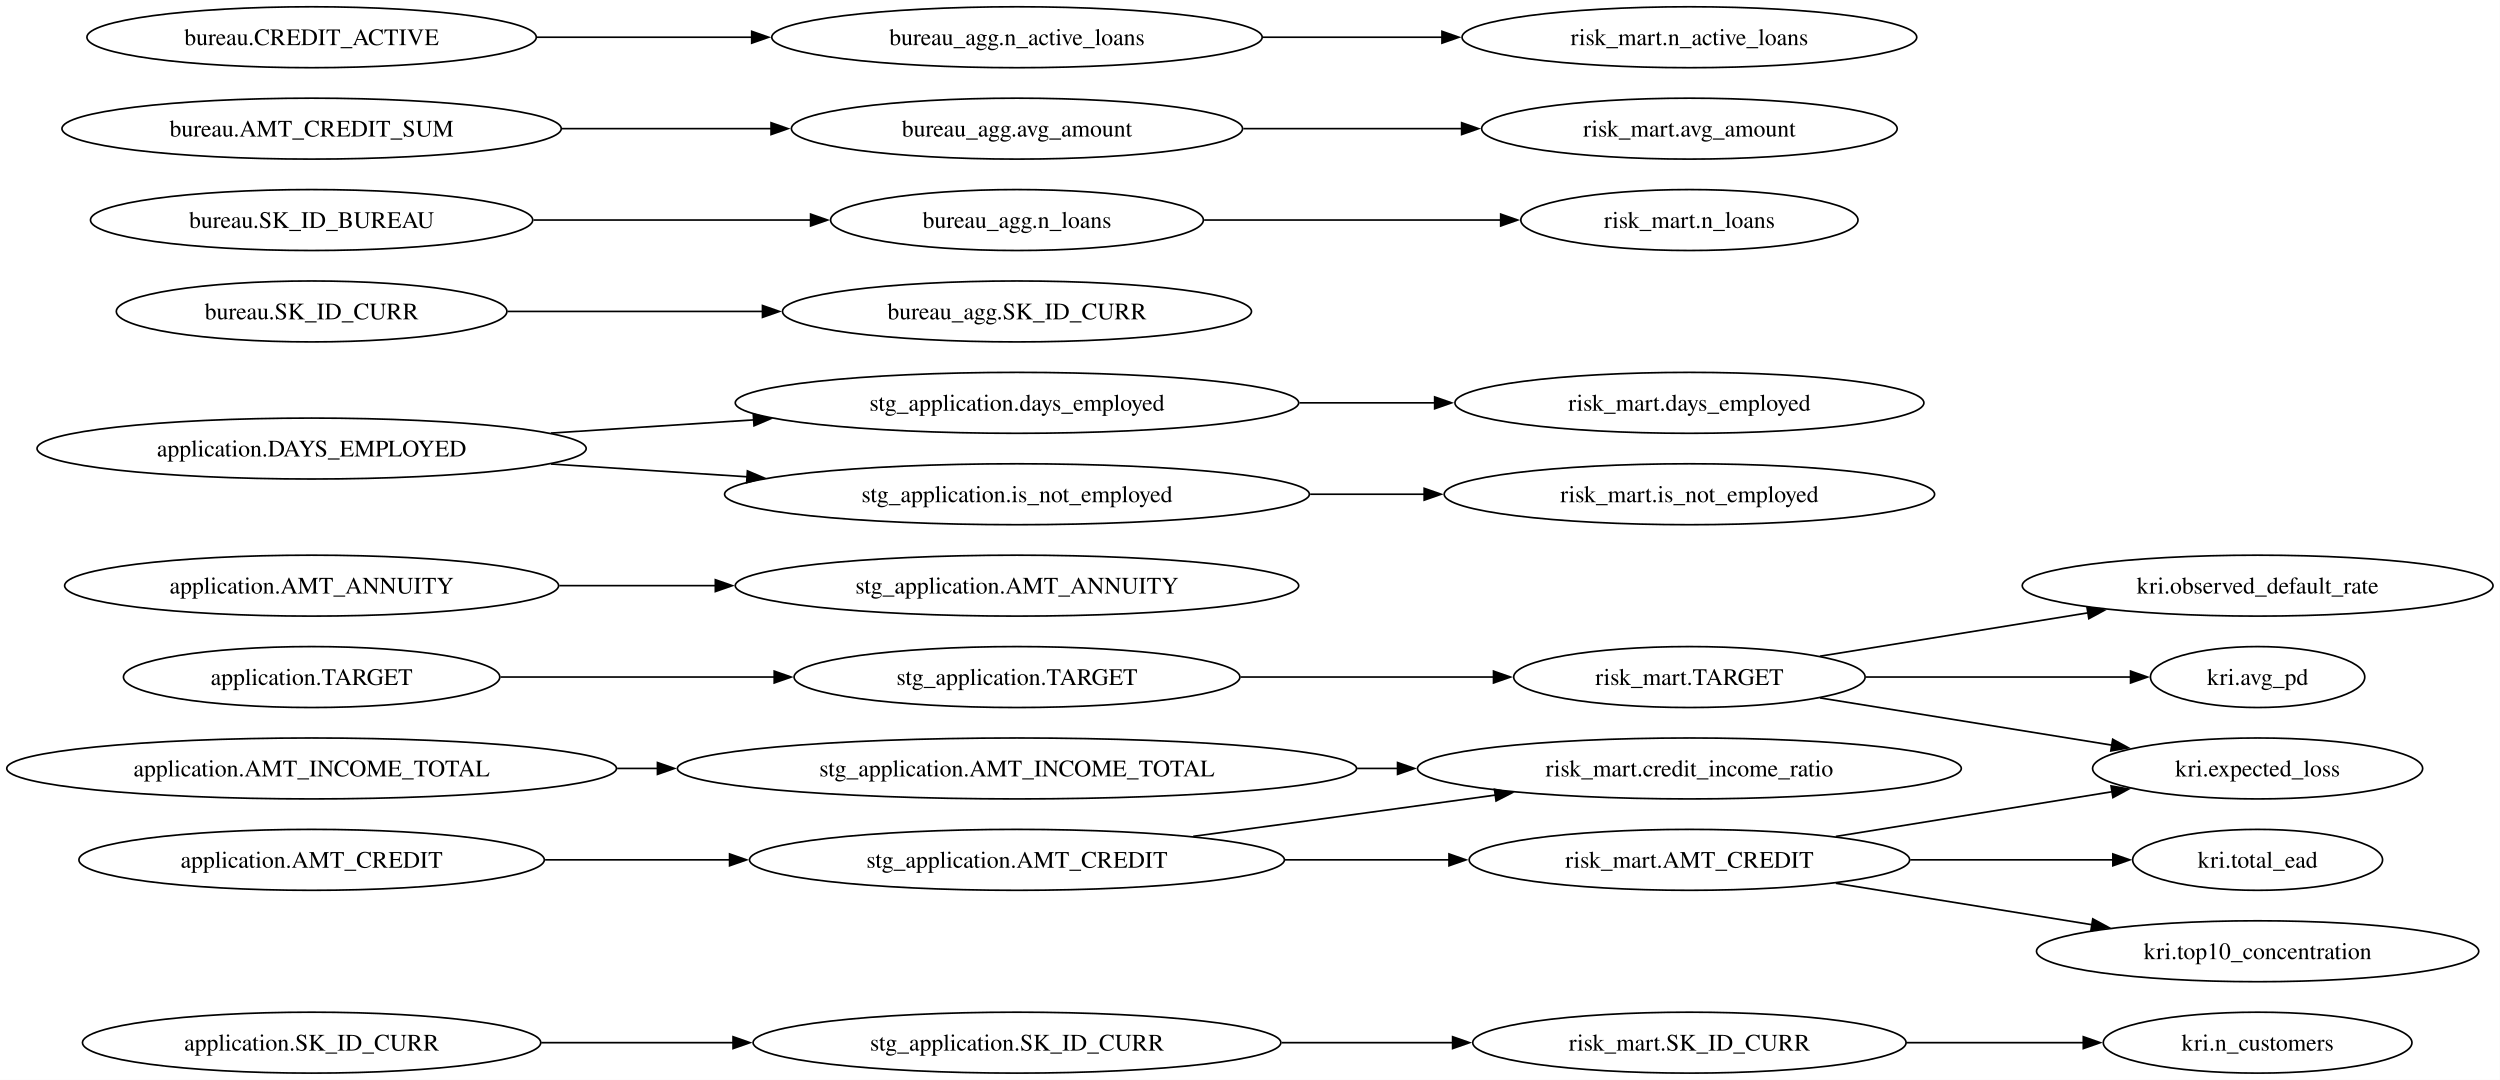
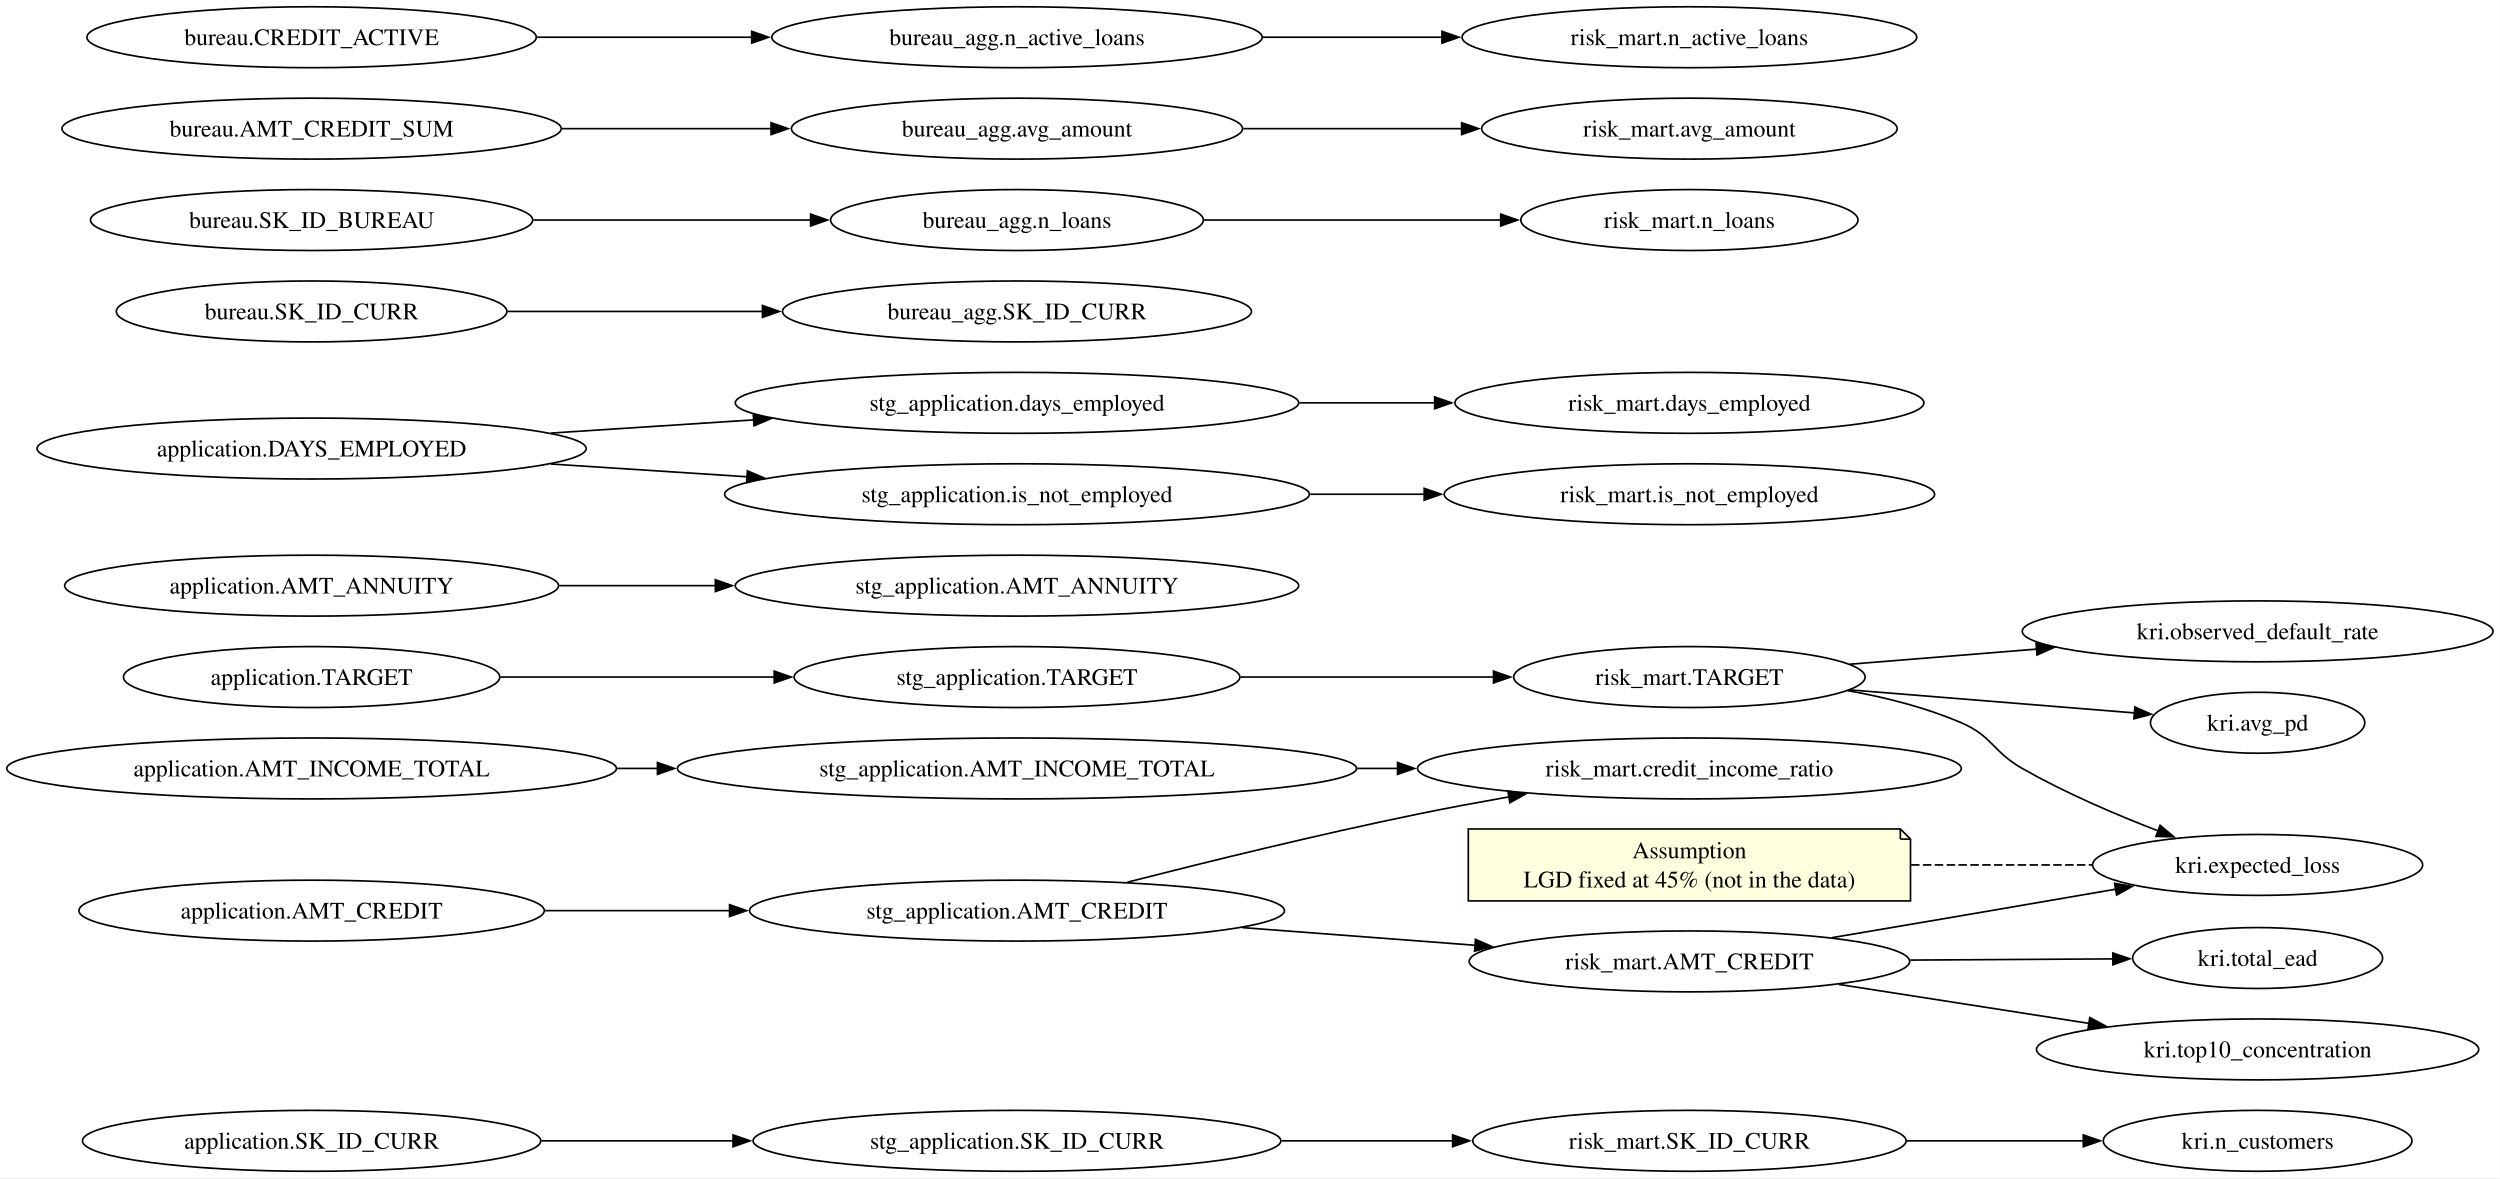
- <svg xmlns="http://www.w3.org/2000/svg" xmlns:xlink="http://www.w3.org/1999/xlink" width="1477pt" height="638pt" viewBox="0.00 0.00 1477.00 638.00">
-   <g id="graph0" class="graph" transform="scale(1 1) rotate(0) translate(4 634)">
-     <polygon fill="white" stroke="none" points="-4,4 -4,-634 1472.87,-634 1472.87,4 -4,4" />
+ <svg xmlns="http://www.w3.org/2000/svg" xmlns:xlink="http://www.w3.org/1999/xlink" width="1477pt" height="696pt" viewBox="0.00 0.00 1477.00 696.00">
+   <g id="graph0" class="graph" transform="scale(1 1) rotate(0) translate(4 692)">
+     <polygon fill="white" stroke="none" points="-4,4 -4,-692 1472.87,-692 1472.87,4 -4,4" />
    <g id="node1" class="node">
      <ellipse fill="none" stroke="black" cx="180.1" cy="-18" rx="135.39" ry="18" />
      <text xml:space="preserve" text-anchor="middle" x="180.1" y="-13.32" font-family="Times,serif" font-size="14.00">application.SK_ID_CURR</text>
    </g>
    <g id="node2" class="node">
      <ellipse fill="none" stroke="black" cx="596.83" cy="-18" rx="155.9" ry="18" />
      <text xml:space="preserve" text-anchor="middle" x="596.83" y="-13.32" font-family="Times,serif" font-size="14.00">stg_application.SK_ID_CURR</text>
    </g>
    <g id="edge1" class="edge">
      <g id="a_edge1">
        <a xlink:title="pass-through">
          <path fill="none" stroke="black" d="M315.76,-18C352.03,-18 391.7,-18 429.48,-18" />
          <polygon fill="black" stroke="black" points="429.09,-21.5 439.09,-18 429.09,-14.5 429.09,-21.5" />
        </a>
      </g>
    </g>
    <g id="node22" class="node">
      <ellipse fill="none" stroke="black" cx="994.1" cy="-18" rx="128.02" ry="18" />
      <text xml:space="preserve" text-anchor="middle" x="994.1" y="-13.32" font-family="Times,serif" font-size="14.00">risk_mart.SK_ID_CURR</text>
    </g>
    <g id="edge12" class="edge">
      <g id="a_edge12">
        <a xlink:title="pass-through (LEFT JOIN key)">
          <path fill="none" stroke="black" d="M753.2,-18C786.55,-18 821.59,-18 854.27,-18" />
          <polygon fill="black" stroke="black" points="854.21,-21.5 864.21,-18 854.21,-14.5 854.21,-21.5" />
        </a>
      </g>
    </g>
    <g id="node3" class="node">
-       <ellipse fill="none" stroke="black" cx="180.1" cy="-234" rx="111.18" ry="18" />
-       <text xml:space="preserve" text-anchor="middle" x="180.1" y="-229.32" font-family="Times,serif" font-size="14.00">application.TARGET</text>
+       <ellipse fill="none" stroke="black" cx="180.1" cy="-292" rx="111.18" ry="18" />
+       <text xml:space="preserve" text-anchor="middle" x="180.1" y="-287.32" font-family="Times,serif" font-size="14.00">application.TARGET</text>
    </g>
    <g id="node4" class="node">
-       <ellipse fill="none" stroke="black" cx="596.83" cy="-234" rx="131.7" ry="18" />
-       <text xml:space="preserve" text-anchor="middle" x="596.83" y="-229.32" font-family="Times,serif" font-size="14.00">stg_application.TARGET</text>
+       <ellipse fill="none" stroke="black" cx="596.83" cy="-292" rx="131.7" ry="18" />
+       <text xml:space="preserve" text-anchor="middle" x="596.83" y="-287.32" font-family="Times,serif" font-size="14.00">stg_application.TARGET</text>
    </g>
    <g id="edge2" class="edge">
      <g id="a_edge2">
        <a xlink:title="pass-through">
-           <path fill="none" stroke="black" d="M291.7,-234C341.43,-234 400.74,-234 453.72,-234" />
-           <polygon fill="black" stroke="black" points="453.41,-237.5 463.41,-234 453.41,-230.5 453.41,-237.5" />
+           <path fill="none" stroke="black" d="M291.7,-292C341.43,-292 400.74,-292 453.72,-292" />
+           <polygon fill="black" stroke="black" points="453.41,-295.5 463.41,-292 453.41,-288.5 453.41,-295.5" />
        </a>
      </g>
    </g>
    <g id="node23" class="node">
-       <ellipse fill="none" stroke="black" cx="994.1" cy="-234" rx="103.82" ry="18" />
-       <text xml:space="preserve" text-anchor="middle" x="994.1" y="-229.32" font-family="Times,serif" font-size="14.00">risk_mart.TARGET</text>
+       <ellipse fill="none" stroke="black" cx="994.1" cy="-292" rx="103.82" ry="18" />
+       <text xml:space="preserve" text-anchor="middle" x="994.1" y="-287.32" font-family="Times,serif" font-size="14.00">risk_mart.TARGET</text>
    </g>
    <g id="edge13" class="edge">
      <g id="a_edge13">
        <a xlink:title="pass-through">
-           <path fill="none" stroke="black" d="M728.9,-234C777.27,-234 831.67,-234 878.47,-234" />
-           <polygon fill="black" stroke="black" points="878.37,-237.5 888.37,-234 878.37,-230.5 878.37,-237.5" />
+           <path fill="none" stroke="black" d="M728.9,-292C777.27,-292 831.67,-292 878.47,-292" />
+           <polygon fill="black" stroke="black" points="878.37,-295.5 888.37,-292 878.37,-288.5 878.37,-295.5" />
        </a>
      </g>
    </g>
    <g id="node5" class="node">
-       <ellipse fill="none" stroke="black" cx="180.1" cy="-180" rx="180.1" ry="18" />
-       <text xml:space="preserve" text-anchor="middle" x="180.1" y="-175.32" font-family="Times,serif" font-size="14.00">application.AMT_INCOME_TOTAL</text>
+       <ellipse fill="none" stroke="black" cx="180.1" cy="-238" rx="180.1" ry="18" />
+       <text xml:space="preserve" text-anchor="middle" x="180.1" y="-233.32" font-family="Times,serif" font-size="14.00">application.AMT_INCOME_TOTAL</text>
    </g>
    <g id="node6" class="node">
-       <ellipse fill="none" stroke="black" cx="596.83" cy="-180" rx="200.62" ry="18" />
-       <text xml:space="preserve" text-anchor="middle" x="596.83" y="-175.32" font-family="Times,serif" font-size="14.00">stg_application.AMT_INCOME_TOTAL</text>
+       <ellipse fill="none" stroke="black" cx="596.83" cy="-238" rx="200.62" ry="18" />
+       <text xml:space="preserve" text-anchor="middle" x="596.83" y="-233.32" font-family="Times,serif" font-size="14.00">stg_application.AMT_INCOME_TOTAL</text>
    </g>
    <g id="edge3" class="edge">
      <g id="a_edge3">
        <a xlink:title="pass-through">
-           <path fill="none" stroke="black" d="M360.6,-180C368.56,-180 376.58,-180 384.6,-180" />
-           <polygon fill="black" stroke="black" points="384.43,-183.5 394.43,-180 384.43,-176.5 384.43,-183.5" />
+           <path fill="none" stroke="black" d="M360.6,-238C368.56,-238 376.58,-238 384.6,-238" />
+           <polygon fill="black" stroke="black" points="384.43,-241.5 394.43,-238 384.43,-234.5 384.43,-241.5" />
        </a>
      </g>
    </g>
    <g id="node27" class="node">
-       <ellipse fill="none" stroke="black" cx="994.1" cy="-180" rx="160.64" ry="18" />
-       <text xml:space="preserve" text-anchor="middle" x="994.1" y="-175.32" font-family="Times,serif" font-size="14.00">risk_mart.credit_income_ratio</text>
+       <ellipse fill="none" stroke="black" cx="994.1" cy="-238" rx="160.64" ry="18" />
+       <text xml:space="preserve" text-anchor="middle" x="994.1" y="-233.32" font-family="Times,serif" font-size="14.00">risk_mart.credit_income_ratio</text>
    </g>
    <g id="edge18" class="edge">
      <g id="a_edge18">
        <a xlink:title="AMT_CREDIT / NULLIF(AMT_INCOME_TOTAL, 0)">
-           <path fill="none" stroke="black" d="M797.78,-180C805.85,-180 813.91,-180 821.92,-180" />
-           <polygon fill="black" stroke="black" points="821.68,-183.5 831.68,-180 821.68,-176.5 821.68,-183.5" />
+           <path fill="none" stroke="black" d="M797.78,-238C805.85,-238 813.91,-238 821.92,-238" />
+           <polygon fill="black" stroke="black" points="821.68,-241.5 831.68,-238 821.68,-234.5 821.68,-241.5" />
        </a>
      </g>
    </g>
    <g id="node7" class="node">
-       <ellipse fill="none" stroke="black" cx="180.1" cy="-126" rx="137.49" ry="18" />
-       <text xml:space="preserve" text-anchor="middle" x="180.1" y="-121.33" font-family="Times,serif" font-size="14.00">application.AMT_CREDIT</text>
+       <ellipse fill="none" stroke="black" cx="180.1" cy="-154" rx="137.49" ry="18" />
+       <text xml:space="preserve" text-anchor="middle" x="180.1" y="-149.32" font-family="Times,serif" font-size="14.00">application.AMT_CREDIT</text>
    </g>
    <g id="node8" class="node">
-       <ellipse fill="none" stroke="black" cx="596.83" cy="-126" rx="158.01" ry="18" />
-       <text xml:space="preserve" text-anchor="middle" x="596.83" y="-121.33" font-family="Times,serif" font-size="14.00">stg_application.AMT_CREDIT</text>
+       <ellipse fill="none" stroke="black" cx="596.83" cy="-154" rx="158.01" ry="18" />
+       <text xml:space="preserve" text-anchor="middle" x="596.83" y="-149.32" font-family="Times,serif" font-size="14.00">stg_application.AMT_CREDIT</text>
    </g>
    <g id="edge4" class="edge">
      <g id="a_edge4">
        <a xlink:title="pass-through">
-           <path fill="none" stroke="black" d="M318.05,-126C353.01,-126 391,-126 427.34,-126" />
-           <polygon fill="black" stroke="black" points="427.04,-129.5 437.04,-126 427.04,-122.5 427.04,-129.5" />
+           <path fill="none" stroke="black" d="M318.05,-154C353.01,-154 391,-154 427.34,-154" />
+           <polygon fill="black" stroke="black" points="427.04,-157.5 437.04,-154 427.04,-150.5 427.04,-157.5" />
        </a>
      </g>
    </g>
    <g id="edge17" class="edge">
      <g id="a_edge17">
        <a xlink:title="AMT_CREDIT / NULLIF(AMT_INCOME_TOTAL, 0)">
-           <path fill="none" stroke="black" d="M700.93,-139.89C731.96,-144.09 766.1,-148.72 797.46,-153 823.99,-156.62 852.54,-160.55 879.4,-164.26" />
-           <polygon fill="black" stroke="black" points="878.92,-167.72 889.31,-165.62 879.88,-160.79 878.92,-167.72" />
+           <path fill="none" stroke="black" d="M662.07,-170.82C709.29,-182.87 775.12,-199.03 833.46,-211 850.9,-214.58 869.49,-218.04 887.58,-221.23" />
+           <polygon fill="black" stroke="black" points="886.83,-224.65 897.28,-222.91 888.03,-217.75 886.83,-224.65" />
        </a>
      </g>
    </g>
    <g id="node30" class="node">
-       <ellipse fill="none" stroke="black" cx="994.1" cy="-126" rx="130.12" ry="18" />
-       <text xml:space="preserve" text-anchor="middle" x="994.1" y="-121.33" font-family="Times,serif" font-size="14.00">risk_mart.AMT_CREDIT</text>
+       <ellipse fill="none" stroke="black" cx="994.1" cy="-124" rx="130.12" ry="18" />
+       <text xml:space="preserve" text-anchor="middle" x="994.1" y="-119.33" font-family="Times,serif" font-size="14.00">risk_mart.AMT_CREDIT</text>
    </g>
    <g id="edge21" class="edge">
      <g id="a_edge21">
        <a xlink:title="pass-through">
-           <path fill="none" stroke="black" d="M755.19,-126C787.21,-126 820.7,-126 852.11,-126" />
-           <polygon fill="black" stroke="black" points="852.07,-129.5 862.07,-126 852.07,-122.5 852.07,-129.5" />
+           <path fill="none" stroke="black" d="M730,-143.97C774.39,-140.6 823.74,-136.85 867.6,-133.52" />
+           <polygon fill="black" stroke="black" points="867.71,-137.03 877.41,-132.78 867.18,-130.05 867.71,-137.03" />
        </a>
      </g>
    </g>
    <g id="node9" class="node">
-       <ellipse fill="none" stroke="black" cx="180.1" cy="-288" rx="145.91" ry="18" />
-       <text xml:space="preserve" text-anchor="middle" x="180.1" y="-283.32" font-family="Times,serif" font-size="14.00">application.AMT_ANNUITY</text>
+       <ellipse fill="none" stroke="black" cx="180.1" cy="-346" rx="145.91" ry="18" />
+       <text xml:space="preserve" text-anchor="middle" x="180.1" y="-341.32" font-family="Times,serif" font-size="14.00">application.AMT_ANNUITY</text>
    </g>
    <g id="node10" class="node">
-       <ellipse fill="none" stroke="black" cx="596.83" cy="-288" rx="166.43" ry="18" />
-       <text xml:space="preserve" text-anchor="middle" x="596.83" y="-283.32" font-family="Times,serif" font-size="14.00">stg_application.AMT_ANNUITY</text>
+       <ellipse fill="none" stroke="black" cx="596.83" cy="-346" rx="166.43" ry="18" />
+       <text xml:space="preserve" text-anchor="middle" x="596.83" y="-341.32" font-family="Times,serif" font-size="14.00">stg_application.AMT_ANNUITY</text>
    </g>
    <g id="edge5" class="edge">
      <g id="a_edge5">
        <a xlink:title="pass-through">
-           <path fill="none" stroke="black" d="M326.45,-288C356.29,-288 388.02,-288 418.83,-288" />
-           <polygon fill="black" stroke="black" points="418.63,-291.5 428.63,-288 418.63,-284.5 418.63,-291.5" />
+           <path fill="none" stroke="black" d="M326.45,-346C356.29,-346 388.02,-346 418.83,-346" />
+           <polygon fill="black" stroke="black" points="418.63,-349.5 428.63,-346 418.63,-342.5 418.63,-349.5" />
        </a>
      </g>
    </g>
    <g id="node11" class="node">
-       <ellipse fill="none" stroke="black" cx="180.1" cy="-369" rx="162.22" ry="18" />
-       <text xml:space="preserve" text-anchor="middle" x="180.1" y="-364.32" font-family="Times,serif" font-size="14.00">application.DAYS_EMPLOYED</text>
+       <ellipse fill="none" stroke="black" cx="180.1" cy="-427" rx="162.22" ry="18" />
+       <text xml:space="preserve" text-anchor="middle" x="180.1" y="-422.32" font-family="Times,serif" font-size="14.00">application.DAYS_EMPLOYED</text>
    </g>
    <g id="node12" class="node">
-       <ellipse fill="none" stroke="black" cx="596.83" cy="-396" rx="166.43" ry="18" />
-       <text xml:space="preserve" text-anchor="middle" x="596.83" y="-391.32" font-family="Times,serif" font-size="14.00">stg_application.days_employed</text>
+       <ellipse fill="none" stroke="black" cx="596.83" cy="-454" rx="166.43" ry="18" />
+       <text xml:space="preserve" text-anchor="middle" x="596.83" y="-449.32" font-family="Times,serif" font-size="14.00">stg_application.days_employed</text>
    </g>
    <g id="edge6" class="edge">
      <g id="a_edge6">
        <a xlink:title="NULL if 365243 (placeholder), else DAYS_EMPLOYED">
-           <path fill="none" stroke="black" d="M321.51,-378.14C360.09,-380.65 402.14,-383.39 441.46,-385.95" />
-           <polygon fill="black" stroke="black" points="441.03,-389.43 451.23,-386.59 441.48,-382.44 441.03,-389.43" />
+           <path fill="none" stroke="black" d="M321.51,-436.14C360.09,-438.65 402.14,-441.39 441.46,-443.95" />
+           <polygon fill="black" stroke="black" points="441.03,-447.43 451.23,-444.59 441.48,-440.44 441.03,-447.43" />
        </a>
      </g>
    </g>
    <g id="node13" class="node">
-       <ellipse fill="none" stroke="black" cx="596.83" cy="-342" rx="172.74" ry="18" />
-       <text xml:space="preserve" text-anchor="middle" x="596.83" y="-337.32" font-family="Times,serif" font-size="14.00">stg_application.is_not_employed</text>
+       <ellipse fill="none" stroke="black" cx="596.83" cy="-400" rx="172.74" ry="18" />
+       <text xml:space="preserve" text-anchor="middle" x="596.83" y="-395.32" font-family="Times,serif" font-size="14.00">stg_application.is_not_employed</text>
    </g>
    <g id="edge7" class="edge">
      <g id="a_edge7">
        <a xlink:title="1 if 365243 (placeholder), else 0">
-           <path fill="none" stroke="black" d="M321.51,-359.86C358.83,-357.43 399.4,-354.79 437.6,-352.3" />
-           <polygon fill="black" stroke="black" points="437.58,-355.81 447.33,-351.67 437.12,-348.83 437.58,-355.81" />
+           <path fill="none" stroke="black" d="M321.51,-417.86C358.83,-415.43 399.4,-412.79 437.6,-410.3" />
+           <polygon fill="black" stroke="black" points="437.58,-413.81 447.33,-409.67 437.12,-406.83 437.58,-413.81" />
        </a>
      </g>
    </g>
    <g id="node28" class="node">
-       <ellipse fill="none" stroke="black" cx="994.1" cy="-396" rx="138.54" ry="18" />
-       <text xml:space="preserve" text-anchor="middle" x="994.1" y="-391.32" font-family="Times,serif" font-size="14.00">risk_mart.days_employed</text>
+       <ellipse fill="none" stroke="black" cx="994.1" cy="-454" rx="138.54" ry="18" />
+       <text xml:space="preserve" text-anchor="middle" x="994.1" y="-449.32" font-family="Times,serif" font-size="14.00">risk_mart.days_employed</text>
    </g>
    <g id="edge19" class="edge">
      <g id="a_edge19">
        <a xlink:title="pass-through (cleaned in staging)">
-           <path fill="none" stroke="black" d="M763.74,-396C790.24,-396 817.52,-396 843.61,-396" />
-           <polygon fill="black" stroke="black" points="843.6,-399.5 853.6,-396 843.6,-392.5 843.6,-399.5" />
+           <path fill="none" stroke="black" d="M763.74,-454C790.24,-454 817.52,-454 843.61,-454" />
+           <polygon fill="black" stroke="black" points="843.6,-457.5 853.6,-454 843.6,-450.5 843.6,-457.5" />
        </a>
      </g>
    </g>
    <g id="node29" class="node">
-       <ellipse fill="none" stroke="black" cx="994.1" cy="-342" rx="144.86" ry="18" />
-       <text xml:space="preserve" text-anchor="middle" x="994.1" y="-337.32" font-family="Times,serif" font-size="14.00">risk_mart.is_not_employed</text>
+       <ellipse fill="none" stroke="black" cx="994.1" cy="-400" rx="144.86" ry="18" />
+       <text xml:space="preserve" text-anchor="middle" x="994.1" y="-395.32" font-family="Times,serif" font-size="14.00">risk_mart.is_not_employed</text>
    </g>
    <g id="edge20" class="edge">
      <g id="a_edge20">
        <a xlink:title="pass-through (derived in staging)">
-           <path fill="none" stroke="black" d="M770.05,-342C792.46,-342 815.31,-342 837.43,-342" />
-           <polygon fill="black" stroke="black" points="837.41,-345.5 847.41,-342 837.41,-338.5 837.41,-345.5" />
+           <path fill="none" stroke="black" d="M770.05,-400C792.46,-400 815.31,-400 837.43,-400" />
+           <polygon fill="black" stroke="black" points="837.41,-403.5 847.41,-400 837.41,-396.5 837.41,-403.5" />
        </a>
      </g>
    </g>
    <g id="node14" class="node">
-       <ellipse fill="none" stroke="black" cx="180.1" cy="-450" rx="115.39" ry="18" />
-       <text xml:space="preserve" text-anchor="middle" x="180.1" y="-445.32" font-family="Times,serif" font-size="14.00">bureau.SK_ID_CURR</text>
+       <ellipse fill="none" stroke="black" cx="180.1" cy="-508" rx="115.39" ry="18" />
+       <text xml:space="preserve" text-anchor="middle" x="180.1" y="-503.32" font-family="Times,serif" font-size="14.00">bureau.SK_ID_CURR</text>
    </g>
    <g id="node15" class="node">
-       <ellipse fill="none" stroke="black" cx="596.83" cy="-450" rx="138.54" ry="18" />
-       <text xml:space="preserve" text-anchor="middle" x="596.83" y="-445.32" font-family="Times,serif" font-size="14.00">bureau_agg.SK_ID_CURR</text>
+       <ellipse fill="none" stroke="black" cx="596.83" cy="-508" rx="138.54" ry="18" />
+       <text xml:space="preserve" text-anchor="middle" x="596.83" y="-503.32" font-family="Times,serif" font-size="14.00">bureau_agg.SK_ID_CURR</text>
    </g>
    <g id="edge8" class="edge">
      <g id="a_edge8">
        <a xlink:title="GROUP BY key">
-           <path fill="none" stroke="black" d="M295.8,-450C342.4,-450 396.85,-450 446.49,-450" />
-           <polygon fill="black" stroke="black" points="446.48,-453.5 456.48,-450 446.48,-446.5 446.48,-453.5" />
+           <path fill="none" stroke="black" d="M295.8,-508C342.4,-508 396.85,-508 446.49,-508" />
+           <polygon fill="black" stroke="black" points="446.48,-511.5 456.48,-508 446.48,-504.5 446.48,-511.5" />
        </a>
      </g>
    </g>
    <g id="node16" class="node">
-       <ellipse fill="none" stroke="black" cx="180.1" cy="-504" rx="130.65" ry="18" />
-       <text xml:space="preserve" text-anchor="middle" x="180.1" y="-499.32" font-family="Times,serif" font-size="14.00">bureau.SK_ID_BUREAU</text>
+       <ellipse fill="none" stroke="black" cx="180.1" cy="-562" rx="130.65" ry="18" />
+       <text xml:space="preserve" text-anchor="middle" x="180.1" y="-557.33" font-family="Times,serif" font-size="14.00">bureau.SK_ID_BUREAU</text>
    </g>
    <g id="node17" class="node">
-       <ellipse fill="none" stroke="black" cx="596.83" cy="-504" rx="110.13" ry="18" />
-       <text xml:space="preserve" text-anchor="middle" x="596.83" y="-499.32" font-family="Times,serif" font-size="14.00">bureau_agg.n_loans</text>
+       <ellipse fill="none" stroke="black" cx="596.83" cy="-562" rx="110.13" ry="18" />
+       <text xml:space="preserve" text-anchor="middle" x="596.83" y="-557.33" font-family="Times,serif" font-size="14.00">bureau_agg.n_loans</text>
    </g>
    <g id="edge9" class="edge">
      <g id="a_edge9">
        <a xlink:title="COUNT(*) per SK_ID_CURR">
-           <path fill="none" stroke="black" d="M311.19,-504C363.53,-504 423.54,-504 474.92,-504" />
-           <polygon fill="black" stroke="black" points="474.91,-507.5 484.91,-504 474.91,-500.5 474.91,-507.5" />
+           <path fill="none" stroke="black" d="M311.19,-562C363.53,-562 423.54,-562 474.92,-562" />
+           <polygon fill="black" stroke="black" points="474.91,-565.5 484.91,-562 474.91,-558.5 474.91,-565.5" />
        </a>
      </g>
    </g>
    <g id="node24" class="node">
-       <ellipse fill="none" stroke="black" cx="994.1" cy="-504" rx="99.61" ry="18" />
-       <text xml:space="preserve" text-anchor="middle" x="994.1" y="-499.32" font-family="Times,serif" font-size="14.00">risk_mart.n_loans</text>
+       <ellipse fill="none" stroke="black" cx="994.1" cy="-562" rx="99.61" ry="18" />
+       <text xml:space="preserve" text-anchor="middle" x="994.1" y="-557.33" font-family="Times,serif" font-size="14.00">risk_mart.n_loans</text>
    </g>
    <g id="edge14" class="edge">
      <g id="a_edge14">
        <a xlink:title="COALESCE(n_loans, 0)">
-           <path fill="none" stroke="black" d="M707.41,-504C762.01,-504 827.89,-504 882.62,-504" />
-           <polygon fill="black" stroke="black" points="882.61,-507.5 892.61,-504 882.61,-500.5 882.61,-507.5" />
+           <path fill="none" stroke="black" d="M707.41,-562C762.01,-562 827.89,-562 882.62,-562" />
+           <polygon fill="black" stroke="black" points="882.61,-565.5 892.61,-562 882.61,-558.5 882.61,-565.5" />
        </a>
      </g>
    </g>
    <g id="node18" class="node">
-       <ellipse fill="none" stroke="black" cx="180.1" cy="-558" rx="147.49" ry="18" />
-       <text xml:space="preserve" text-anchor="middle" x="180.1" y="-553.33" font-family="Times,serif" font-size="14.00">bureau.AMT_CREDIT_SUM</text>
+       <ellipse fill="none" stroke="black" cx="180.1" cy="-616" rx="147.49" ry="18" />
+       <text xml:space="preserve" text-anchor="middle" x="180.1" y="-611.33" font-family="Times,serif" font-size="14.00">bureau.AMT_CREDIT_SUM</text>
    </g>
    <g id="node19" class="node">
-       <ellipse fill="none" stroke="black" cx="596.83" cy="-558" rx="133.28" ry="18" />
-       <text xml:space="preserve" text-anchor="middle" x="596.83" y="-553.33" font-family="Times,serif" font-size="14.00">bureau_agg.avg_amount</text>
+       <ellipse fill="none" stroke="black" cx="596.83" cy="-616" rx="133.28" ry="18" />
+       <text xml:space="preserve" text-anchor="middle" x="596.83" y="-611.33" font-family="Times,serif" font-size="14.00">bureau_agg.avg_amount</text>
    </g>
    <g id="edge10" class="edge">
      <g id="a_edge10">
        <a xlink:title="AVG(AMT_CREDIT_SUM)">
-           <path fill="none" stroke="black" d="M327.91,-558C368.08,-558 411.57,-558 451.59,-558" />
-           <polygon fill="black" stroke="black" points="451.55,-561.5 461.55,-558 451.55,-554.5 451.55,-561.5" />
+           <path fill="none" stroke="black" d="M327.91,-616C368.08,-616 411.57,-616 451.59,-616" />
+           <polygon fill="black" stroke="black" points="451.55,-619.5 461.55,-616 451.55,-612.5 451.55,-619.5" />
        </a>
      </g>
    </g>
    <g id="node25" class="node">
-       <ellipse fill="none" stroke="black" cx="994.1" cy="-558" rx="122.76" ry="18" />
-       <text xml:space="preserve" text-anchor="middle" x="994.1" y="-553.33" font-family="Times,serif" font-size="14.00">risk_mart.avg_amount</text>
+       <ellipse fill="none" stroke="black" cx="994.1" cy="-616" rx="122.76" ry="18" />
+       <text xml:space="preserve" text-anchor="middle" x="994.1" y="-611.33" font-family="Times,serif" font-size="14.00">risk_mart.avg_amount</text>
    </g>
    <g id="edge15" class="edge">
      <g id="a_edge15">
        <a xlink:title="pass-through (NULL without bureau history)">
-           <path fill="none" stroke="black" d="M730.55,-558C772.15,-558 818.07,-558 859.72,-558" />
-           <polygon fill="black" stroke="black" points="859.54,-561.5 869.54,-558 859.54,-554.5 859.54,-561.5" />
+           <path fill="none" stroke="black" d="M730.55,-616C772.15,-616 818.07,-616 859.72,-616" />
+           <polygon fill="black" stroke="black" points="859.54,-619.5 869.54,-616 859.54,-612.5 859.54,-619.5" />
        </a>
      </g>
    </g>
    <g id="node20" class="node">
-       <ellipse fill="none" stroke="black" cx="180.1" cy="-612" rx="132.76" ry="18" />
-       <text xml:space="preserve" text-anchor="middle" x="180.1" y="-607.33" font-family="Times,serif" font-size="14.00">bureau.CREDIT_ACTIVE</text>
+       <ellipse fill="none" stroke="black" cx="180.1" cy="-670" rx="132.76" ry="18" />
+       <text xml:space="preserve" text-anchor="middle" x="180.1" y="-665.33" font-family="Times,serif" font-size="14.00">bureau.CREDIT_ACTIVE</text>
    </g>
    <g id="node21" class="node">
-       <ellipse fill="none" stroke="black" cx="596.83" cy="-612" rx="144.86" ry="18" />
-       <text xml:space="preserve" text-anchor="middle" x="596.83" y="-607.33" font-family="Times,serif" font-size="14.00">bureau_agg.n_active_loans</text>
+       <ellipse fill="none" stroke="black" cx="596.83" cy="-670" rx="144.86" ry="18" />
+       <text xml:space="preserve" text-anchor="middle" x="596.83" y="-665.33" font-family="Times,serif" font-size="14.00">bureau_agg.n_active_loans</text>
    </g>
    <g id="edge11" class="edge">
      <g id="a_edge11">
        <a xlink:title="SUM(CASE WHEN CREDIT_ACTIVE = 'Active' THEN 1 ELSE 0 END)">
-           <path fill="none" stroke="black" d="M313.18,-612C353.58,-612 398.39,-612 440.21,-612" />
-           <polygon fill="black" stroke="black" points="440.11,-615.5 450.11,-612 440.11,-608.5 440.11,-615.5" />
+           <path fill="none" stroke="black" d="M313.18,-670C353.58,-670 398.39,-670 440.21,-670" />
+           <polygon fill="black" stroke="black" points="440.11,-673.5 450.11,-670 440.11,-666.5 440.11,-673.5" />
        </a>
      </g>
    </g>
    <g id="node26" class="node">
-       <ellipse fill="none" stroke="black" cx="994.1" cy="-612" rx="134.33" ry="18" />
-       <text xml:space="preserve" text-anchor="middle" x="994.1" y="-607.33" font-family="Times,serif" font-size="14.00">risk_mart.n_active_loans</text>
+       <ellipse fill="none" stroke="black" cx="994.1" cy="-670" rx="134.33" ry="18" />
+       <text xml:space="preserve" text-anchor="middle" x="994.1" y="-665.33" font-family="Times,serif" font-size="14.00">risk_mart.n_active_loans</text>
    </g>
    <g id="edge16" class="edge">
      <g id="a_edge16">
        <a xlink:title="COALESCE(n_active_loans, 0)">
-           <path fill="none" stroke="black" d="M741.93,-612C776.57,-612 813.59,-612 848.26,-612" />
-           <polygon fill="black" stroke="black" points="847.92,-615.5 857.92,-612 847.92,-608.5 847.92,-615.5" />
+           <path fill="none" stroke="black" d="M741.93,-670C776.57,-670 813.59,-670 848.26,-670" />
+           <polygon fill="black" stroke="black" points="847.92,-673.5 857.92,-670 847.92,-666.5 847.92,-673.5" />
        </a>
      </g>
    </g>
    <g id="node31" class="node">
      <ellipse fill="none" stroke="black" cx="1329.8" cy="-18" rx="91.19" ry="18" />
      <text xml:space="preserve" text-anchor="middle" x="1329.8" y="-13.32" font-family="Times,serif" font-size="14.00">kri.n_customers</text>
    </g>
    <g id="edge22" class="edge">
      <g id="a_edge22">
        <a xlink:title="COUNT(*)">
          <path fill="none" stroke="black" d="M1122.21,-18C1156.81,-18 1193.83,-18 1226.84,-18" />
          <polygon fill="black" stroke="black" points="1226.82,-21.5 1236.82,-18 1226.82,-14.5 1226.82,-21.5" />
        </a>
      </g>
    </g>
    <g id="node32" class="node">
-       <ellipse fill="none" stroke="black" cx="1329.8" cy="-288" rx="139.07" ry="18" />
-       <text xml:space="preserve" text-anchor="middle" x="1329.8" y="-283.32" font-family="Times,serif" font-size="14.00">kri.observed_default_rate</text>
+       <ellipse fill="none" stroke="black" cx="1329.8" cy="-319" rx="139.07" ry="18" />
+       <text xml:space="preserve" text-anchor="middle" x="1329.8" y="-314.32" font-family="Times,serif" font-size="14.00">kri.observed_default_rate</text>
    </g>
    <g id="edge23" class="edge">
      <g id="a_edge23">
        <a xlink:title="AVG(TARGET)">
-           <path fill="none" stroke="black" d="M1071.24,-246.32C1118.18,-253.92 1178.89,-263.74 1229.58,-271.94" />
-           <polygon fill="black" stroke="black" points="1228.97,-275.39 1239.4,-273.53 1230.09,-268.48 1228.97,-275.39" />
+           <path fill="none" stroke="black" d="M1088.94,-299.59C1123.18,-302.36 1162.53,-305.55 1199.33,-308.52" />
+           <polygon fill="black" stroke="black" points="1198.9,-312 1209.15,-309.32 1199.46,-305.02 1198.9,-312" />
        </a>
      </g>
    </g>
    <g id="node33" class="node">
-       <ellipse fill="none" stroke="black" cx="1329.8" cy="-234" rx="63.31" ry="18" />
-       <text xml:space="preserve" text-anchor="middle" x="1329.8" y="-229.32" font-family="Times,serif" font-size="14.00">kri.avg_pd</text>
+       <ellipse fill="none" stroke="black" cx="1329.8" cy="-265" rx="63.31" ry="18" />
+       <text xml:space="preserve" text-anchor="middle" x="1329.8" y="-260.32" font-family="Times,serif" font-size="14.00">kri.avg_pd</text>
    </g>
    <g id="edge24" class="edge">
      <g id="a_edge24">
        <a xlink:title="AVG(pd), pd = AVG(TARGET) per n_active_loans segment">
-           <path fill="none" stroke="black" d="M1098.4,-234C1149.04,-234 1208.87,-234 1254.87,-234" />
-           <polygon fill="black" stroke="black" points="1254.74,-237.5 1264.74,-234 1254.74,-230.5 1254.74,-237.5" />
+           <path fill="none" stroke="black" d="M1088.94,-284.41C1142.33,-280.09 1208.13,-274.76 1257.31,-270.78" />
+           <polygon fill="black" stroke="black" points="1257.29,-274.3 1266.97,-270 1256.72,-267.32 1257.29,-274.3" />
        </a>
      </g>
    </g>
    <g id="node35" class="node">
-       <ellipse fill="none" stroke="black" cx="1329.8" cy="-180" rx="97.51" ry="18" />
-       <text xml:space="preserve" text-anchor="middle" x="1329.8" y="-175.32" font-family="Times,serif" font-size="14.00">kri.expected_loss</text>
+       <ellipse fill="none" stroke="black" cx="1329.8" cy="-181" rx="97.51" ry="18" />
+       <text xml:space="preserve" text-anchor="middle" x="1329.8" y="-176.32" font-family="Times,serif" font-size="14.00">kri.expected_loss</text>
    </g>
    <g id="edge27" class="edge">
      <g id="a_edge27">
        <a xlink:title="pd = AVG(TARGET) per n_active_loans segment">
-           <path fill="none" stroke="black" d="M1071.24,-221.68C1122.69,-213.35 1190.68,-202.35 1243.88,-193.74" />
-           <polygon fill="black" stroke="black" points="1244.19,-197.24 1253.5,-192.18 1243.07,-190.33 1244.19,-197.24" />
+           <path fill="none" stroke="black" d="M1087.57,-283.99C1110.15,-279.98 1133.81,-273.98 1154.73,-265 1173.11,-257.11 1173.35,-247.89 1190.73,-238 1216.07,-223.57 1245.79,-210.83 1271.15,-201.06" />
+           <polygon fill="black" stroke="black" points="1272.19,-204.41 1280.31,-197.6 1269.72,-197.86 1272.19,-204.41" />
        </a>
      </g>
    </g>
    <g id="node34" class="node">
      <ellipse fill="none" stroke="black" cx="1329.8" cy="-126" rx="73.83" ry="18" />
      <text xml:space="preserve" text-anchor="middle" x="1329.8" y="-121.33" font-family="Times,serif" font-size="14.00">kri.total_ead</text>
    </g>
    <g id="edge25" class="edge">
      <g id="a_edge25">
        <a xlink:title="SUM(AMT_CREDIT)">
-           <path fill="none" stroke="black" d="M1124.59,-126C1164.94,-126 1208.36,-126 1244.74,-126" />
-           <polygon fill="black" stroke="black" points="1244.28,-129.5 1254.28,-126 1244.28,-122.5 1244.28,-129.5" />
+           <path fill="none" stroke="black" d="M1124.59,-124.78C1164.94,-125.02 1208.36,-125.28 1244.74,-125.5" />
+           <polygon fill="black" stroke="black" points="1244.26,-128.99 1254.28,-125.55 1244.3,-121.99 1244.26,-128.99" />
        </a>
      </g>
    </g>
    <g id="edge26" class="edge">
      <g id="a_edge26">
        <a xlink:title="SUM(pd * lgd * ead), lgd = 0.45 (assumption)">
-           <path fill="none" stroke="black" d="M1080.6,-139.84C1130.78,-147.96 1193.96,-158.18 1244.01,-166.28" />
-           <polygon fill="black" stroke="black" points="1243.21,-169.69 1253.64,-167.84 1244.32,-162.78 1243.21,-169.69" />
+           <path fill="none" stroke="black" d="M1078.37,-138.03C1102.96,-142.19 1129.94,-146.77 1154.73,-151 1184.49,-156.08 1217.1,-161.69 1245.97,-166.67" />
+           <polygon fill="black" stroke="black" points="1245.31,-170.11 1255.76,-168.36 1246.5,-163.21 1245.31,-170.11" />
        </a>
      </g>
    </g>
    <g id="node36" class="node">
      <ellipse fill="none" stroke="black" cx="1329.8" cy="-72" rx="130.65" ry="18" />
      <text xml:space="preserve" text-anchor="middle" x="1329.8" y="-67.33" font-family="Times,serif" font-size="14.00">kri.top10_concentration</text>
    </g>
    <g id="edge28" class="edge">
      <g id="a_edge28">
        <a xlink:title="EAD share of the largest 10% of loans (NTILE(10) by AMT_CREDIT)">
-           <path fill="none" stroke="black" d="M1080.6,-112.16C1126.81,-104.69 1184.05,-95.42 1231.91,-87.68" />
-           <polygon fill="black" stroke="black" points="1232.42,-91.14 1241.74,-86.09 1231.31,-84.23 1232.42,-91.14" />
-         </a>
-       </g>
+           <path fill="none" stroke="black" d="M1082.34,-110.41C1127.75,-103.33 1183.43,-94.65 1230.38,-87.34" />
+           <polygon fill="black" stroke="black" points="1230.65,-90.84 1240,-85.84 1229.58,-83.92 1230.65,-90.84" />
+         </a>
+       </g>
+     </g>
+     <g id="node37" class="node">
+       <polygon fill="lightyellow" stroke="black" points="1118.72,-202.25 863.47,-202.25 863.47,-159.75 1124.72,-159.75 1124.72,-196.25 1118.72,-202.25" />
+       <polyline fill="none" stroke="black" points="1118.72,-202.25 1118.72,-196.25" />
+       <polyline fill="none" stroke="black" points="1124.72,-196.25 1118.72,-196.25" />
+       <text xml:space="preserve" text-anchor="middle" x="994.1" y="-184.95" font-family="Times,serif" font-size="14.00">Assumption</text>
+       <text xml:space="preserve" text-anchor="middle" x="994.1" y="-167.7" font-family="Times,serif" font-size="14.00">LGD fixed at 45% (not in the data)</text>
+     </g>
+     <g id="edge29" class="edge">
+       <path fill="none" stroke="black" stroke-dasharray="5,2" d="M1125.07,-181C1160.67,-181 1198.62,-181 1232,-181" />
    </g>
  </g>
</svg>
